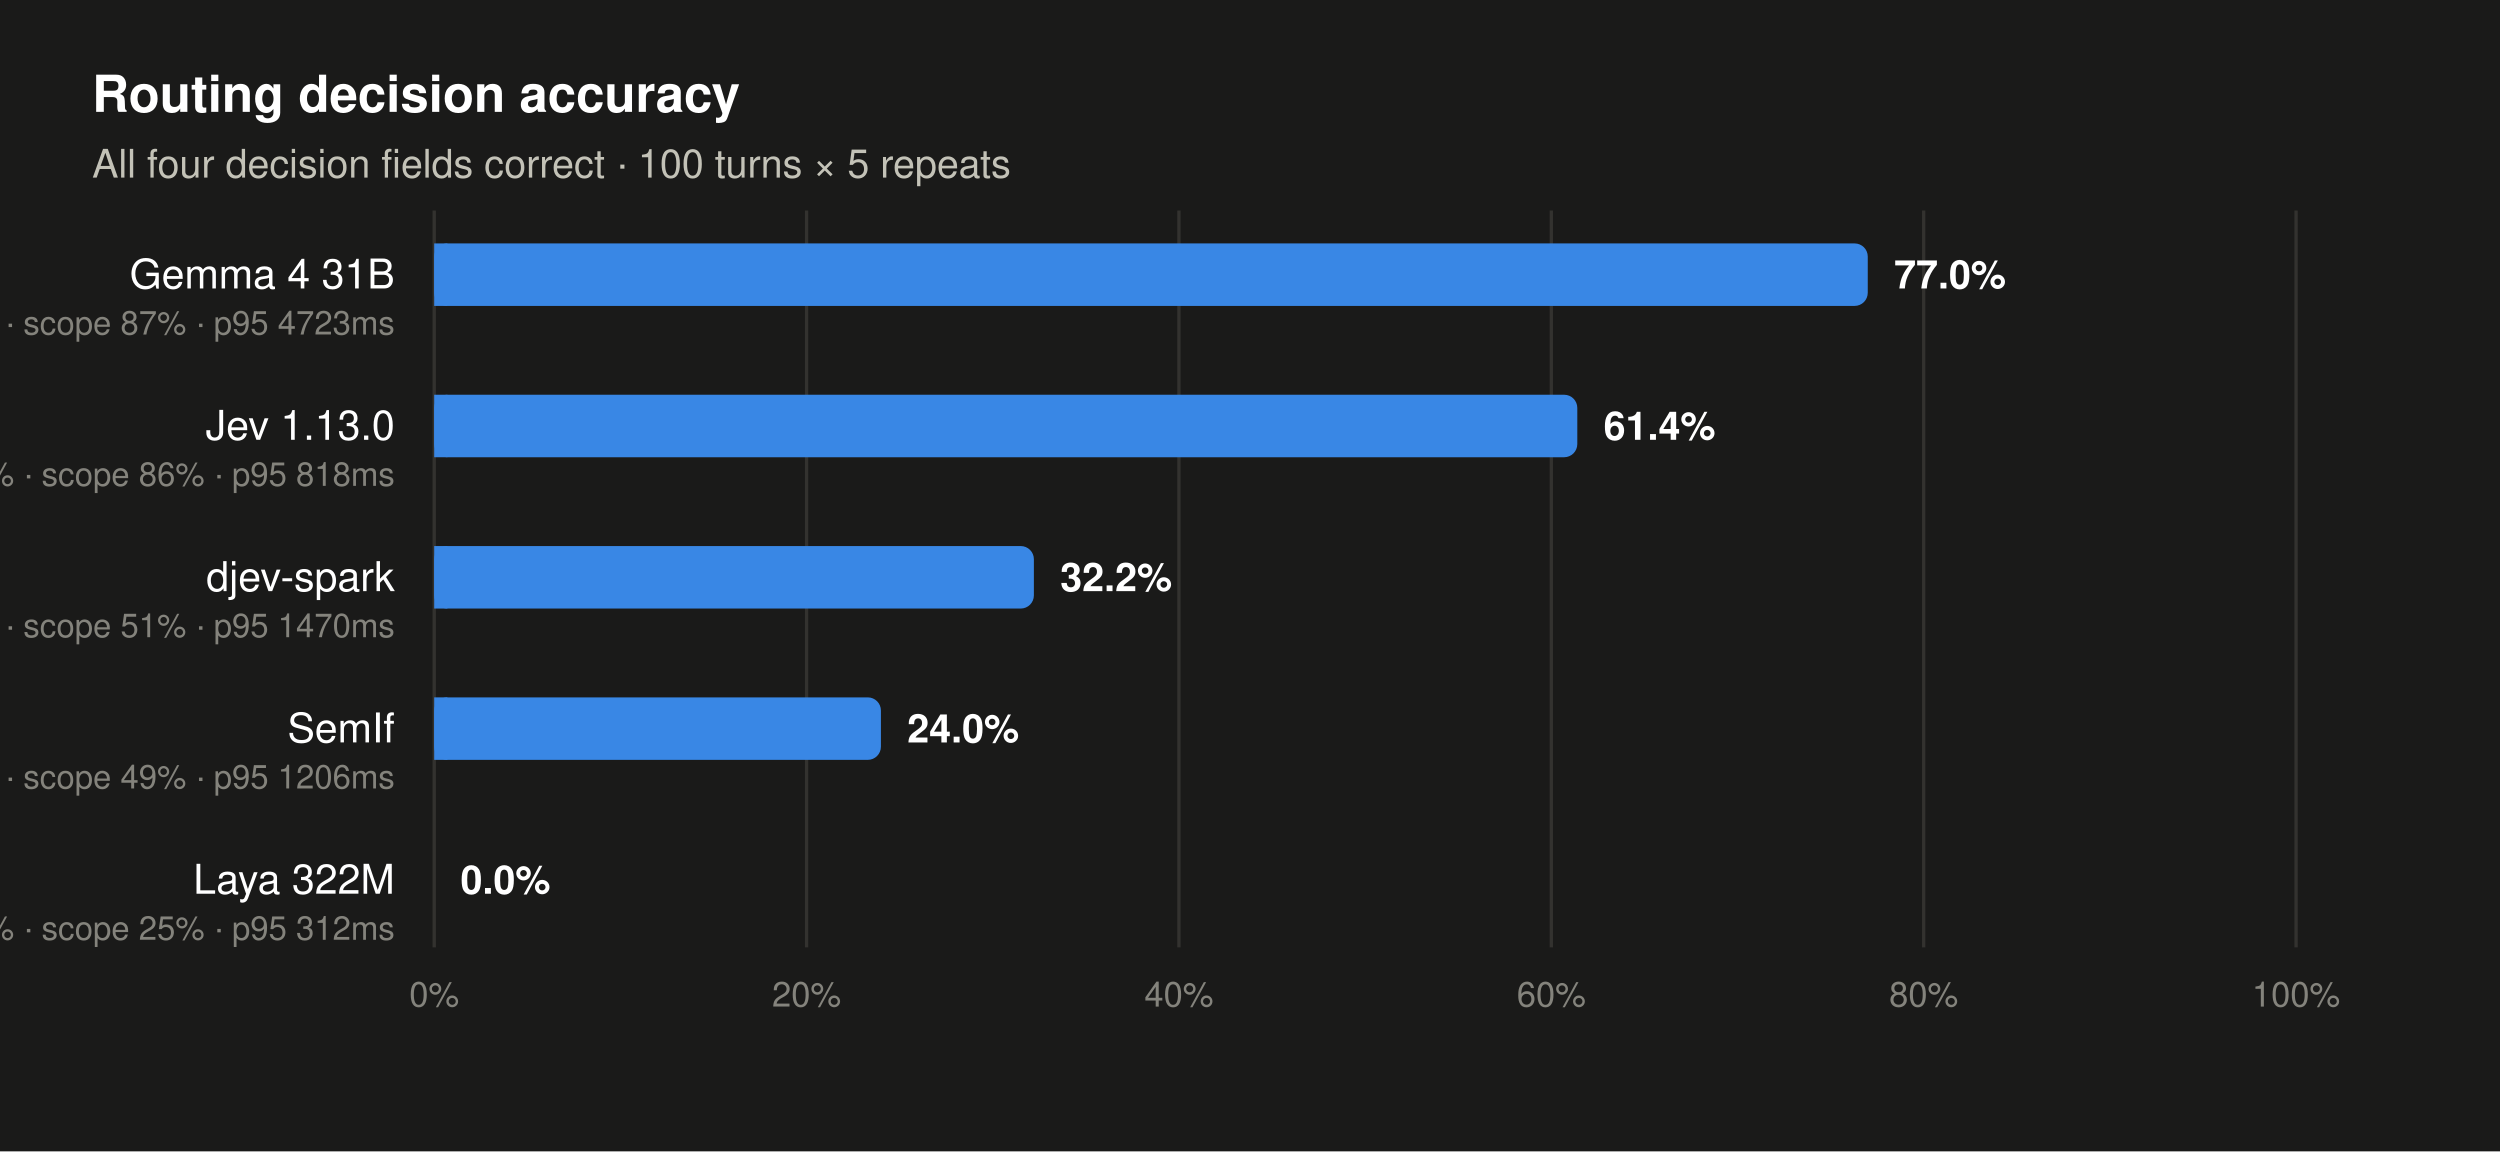
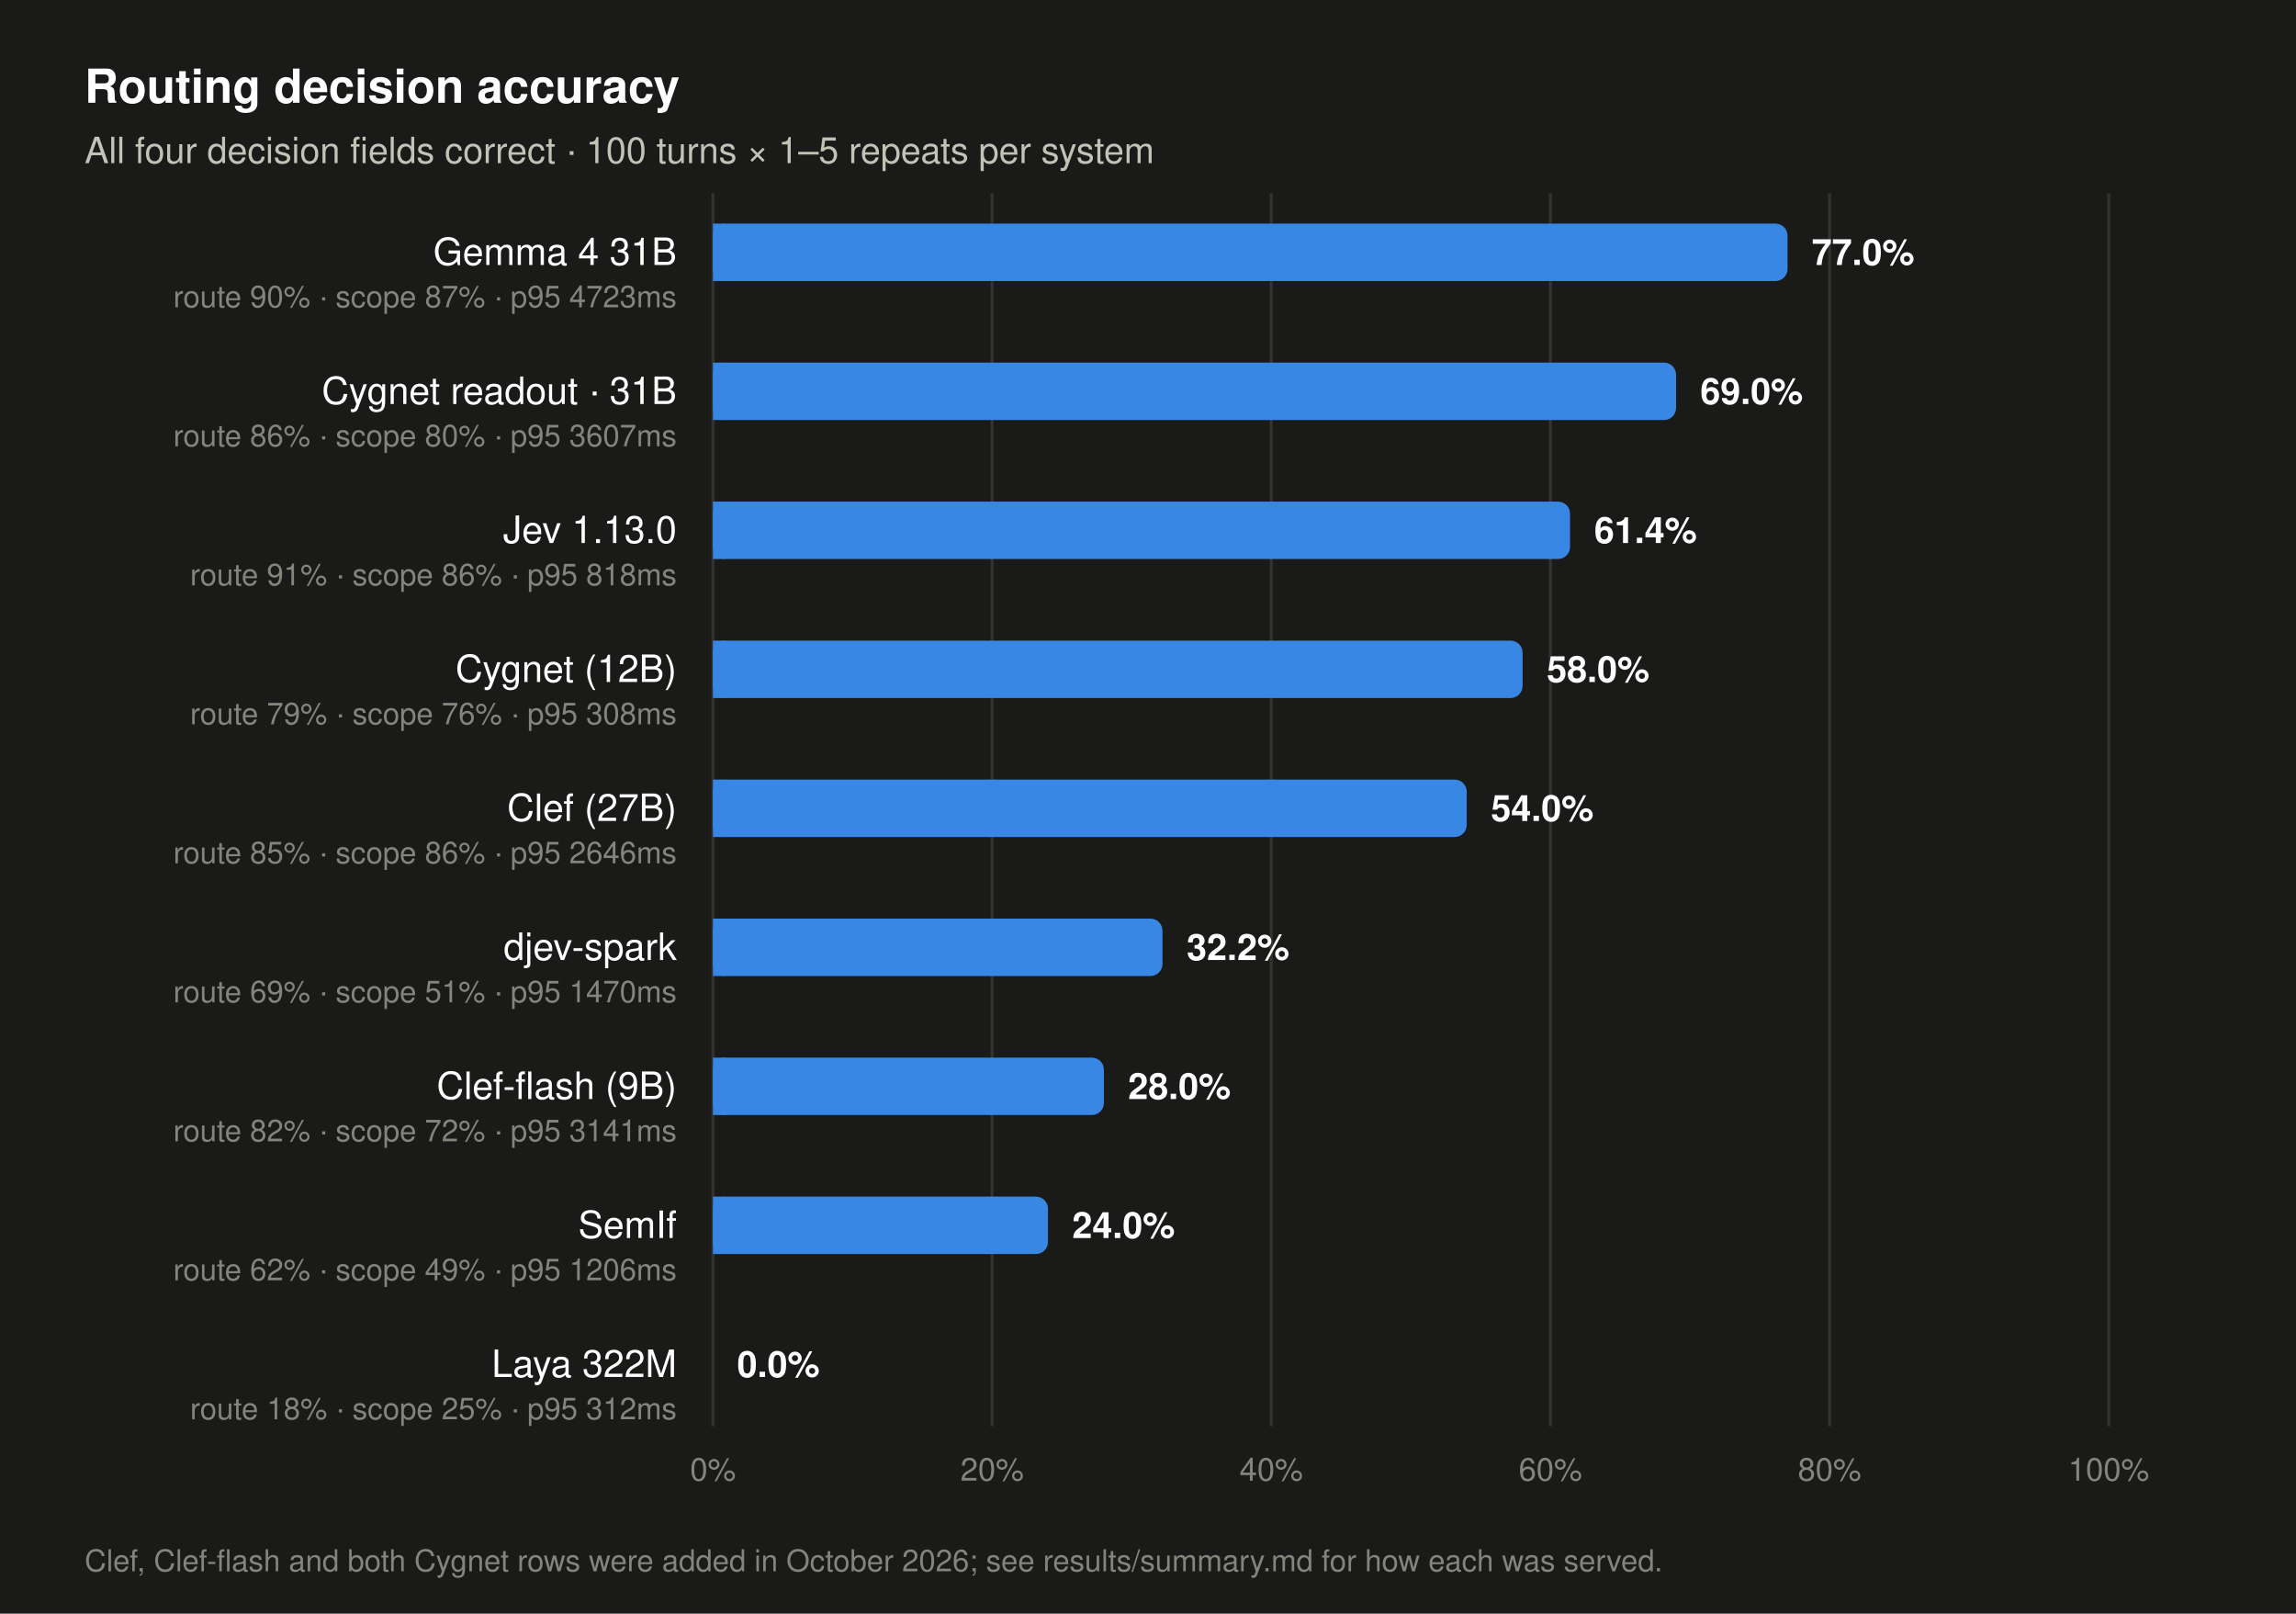
- <svg xmlns="http://www.w3.org/2000/svg" width="760" height="350" viewBox="0 0 760 350" font-family="-apple-system,BlinkMacSystemFont,Segoe UI,Helvetica,Arial,sans-serif">
-   <rect width="760" height="350" fill="#1a1a19" />
+ <svg xmlns="http://www.w3.org/2000/svg" width="760" height="534" viewBox="0 0 760 534" font-family="-apple-system,BlinkMacSystemFont,Segoe UI,Helvetica,Arial,sans-serif">
+   <rect width="760" height="534" fill="#1a1a19" />
  <text x="28" y="34" font-size="15.5" font-weight="600" fill="#ffffff">Routing decision accuracy</text>
-   <text x="28" y="54" font-size="12" fill="#c3c2b7">All four decision fields correct · 100 turns × 5 repeats</text>
-   <line x1="132.0" y1="64" x2="132.0" y2="288" stroke="#33322f" stroke-width="1" />
-   <text x="132.0" y="306" font-size="10.5" fill="#84837c" text-anchor="middle">0%</text>
-   <line x1="245.2" y1="64" x2="245.2" y2="288" stroke="#33322f" stroke-width="1" />
-   <text x="245.2" y="306" font-size="10.5" fill="#84837c" text-anchor="middle">20%</text>
-   <line x1="358.4" y1="64" x2="358.4" y2="288" stroke="#33322f" stroke-width="1" />
-   <text x="358.4" y="306" font-size="10.5" fill="#84837c" text-anchor="middle">40%</text>
-   <line x1="471.6" y1="64" x2="471.6" y2="288" stroke="#33322f" stroke-width="1" />
-   <text x="471.6" y="306" font-size="10.5" fill="#84837c" text-anchor="middle">60%</text>
-   <line x1="584.8" y1="64" x2="584.8" y2="288" stroke="#33322f" stroke-width="1" />
-   <text x="584.8" y="306" font-size="10.5" fill="#84837c" text-anchor="middle">80%</text>
-   <line x1="698.0" y1="64" x2="698.0" y2="288" stroke="#33322f" stroke-width="1" />
-   <text x="698.0" y="306" font-size="10.5" fill="#84837c" text-anchor="middle">100%</text>
-   <text x="120" y="87.7" font-size="12.5" fill="#ffffff" text-anchor="end">Gemma 4 31B</text>
-   <rect x="132" y="74" width="435.8" height="19" rx="4" fill="#3987e5" />
-   <rect x="132" y="74" width="4.0" height="19" fill="#3987e5" />
-   <text x="575.8" y="87.7" font-size="12" font-weight="600" fill="#ffffff">77.0%</text>
-   <text x="120" y="101.7" font-size="10" fill="#84837c" text-anchor="end">route 90% · scope 87% · p95 4723ms</text>
-   <text x="120" y="133.7" font-size="12.5" fill="#ffffff" text-anchor="end">Jev 1.13.0</text>
-   <rect x="132" y="120" width="347.5" height="19" rx="4" fill="#3987e5" />
-   <rect x="132" y="120" width="4.0" height="19" fill="#3987e5" />
-   <text x="487.5" y="133.7" font-size="12" font-weight="600" fill="#ffffff">61.4%</text>
-   <text x="120" y="147.7" font-size="10" fill="#84837c" text-anchor="end">route 91% · scope 86% · p95 818ms</text>
-   <text x="120" y="179.7" font-size="12.5" fill="#ffffff" text-anchor="end">djev-spark</text>
-   <rect x="132" y="166" width="182.3" height="19" rx="4" fill="#3987e5" />
-   <rect x="132" y="166" width="4.0" height="19" fill="#3987e5" />
-   <text x="322.3" y="179.7" font-size="12" font-weight="600" fill="#ffffff">32.2%</text>
-   <text x="120" y="193.7" font-size="10" fill="#84837c" text-anchor="end">route 69% · scope 51% · p95 1470ms</text>
-   <text x="120" y="225.7" font-size="12.5" fill="#ffffff" text-anchor="end">SemIf</text>
-   <rect x="132" y="212" width="135.8" height="19" rx="4" fill="#3987e5" />
-   <rect x="132" y="212" width="4.0" height="19" fill="#3987e5" />
-   <text x="275.8" y="225.7" font-size="12" font-weight="600" fill="#ffffff">24.0%</text>
-   <text x="120" y="239.7" font-size="10" fill="#84837c" text-anchor="end">route 62% · scope 49% · p95 1206ms</text>
-   <text x="120" y="271.7" font-size="12.5" fill="#ffffff" text-anchor="end">Laya 322M</text>
-   <text x="140.0" y="271.7" font-size="12" font-weight="600" fill="#ffffff">0.0%</text>
-   <text x="120" y="285.7" font-size="10" fill="#84837c" text-anchor="end">route 18% · scope 25% · p95 312ms</text>
+   <text x="28" y="54" font-size="12" fill="#c3c2b7">All four decision fields correct · 100 turns × 1–5 repeats per system</text>
+   <line x1="236.0" y1="64" x2="236.0" y2="472" stroke="#33322f" stroke-width="1" />
+   <text x="236.0" y="490" font-size="10.5" fill="#84837c" text-anchor="middle">0%</text>
+   <line x1="328.4" y1="64" x2="328.4" y2="472" stroke="#33322f" stroke-width="1" />
+   <text x="328.4" y="490" font-size="10.5" fill="#84837c" text-anchor="middle">20%</text>
+   <line x1="420.8" y1="64" x2="420.8" y2="472" stroke="#33322f" stroke-width="1" />
+   <text x="420.8" y="490" font-size="10.5" fill="#84837c" text-anchor="middle">40%</text>
+   <line x1="513.2" y1="64" x2="513.2" y2="472" stroke="#33322f" stroke-width="1" />
+   <text x="513.2" y="490" font-size="10.5" fill="#84837c" text-anchor="middle">60%</text>
+   <line x1="605.6" y1="64" x2="605.6" y2="472" stroke="#33322f" stroke-width="1" />
+   <text x="605.6" y="490" font-size="10.5" fill="#84837c" text-anchor="middle">80%</text>
+   <line x1="698.0" y1="64" x2="698.0" y2="472" stroke="#33322f" stroke-width="1" />
+   <text x="698.0" y="490" font-size="10.5" fill="#84837c" text-anchor="middle">100%</text>
+   <text x="224" y="87.7" font-size="12.5" fill="#ffffff" text-anchor="end">Gemma 4 31B</text>
+   <rect x="236" y="74" width="355.7" height="19" rx="4" fill="#3987e5" />
+   <rect x="236" y="74" width="4.0" height="19" fill="#3987e5" />
+   <text x="599.7" y="87.7" font-size="12" font-weight="600" fill="#ffffff">77.0%</text>
+   <text x="224" y="101.7" font-size="10" fill="#84837c" text-anchor="end">route 90% · scope 87% · p95 4723ms</text>
+   <text x="224" y="133.7" font-size="12.5" fill="#ffffff" text-anchor="end">Cygnet readout · 31B</text>
+   <rect x="236" y="120" width="318.8" height="19" rx="4" fill="#3987e5" />
+   <rect x="236" y="120" width="4.0" height="19" fill="#3987e5" />
+   <text x="562.8" y="133.7" font-size="12" font-weight="600" fill="#ffffff">69.0%</text>
+   <text x="224" y="147.7" font-size="10" fill="#84837c" text-anchor="end">route 86% · scope 80% · p95 3607ms</text>
+   <text x="224" y="179.7" font-size="12.5" fill="#ffffff" text-anchor="end">Jev 1.13.0</text>
+   <rect x="236" y="166" width="283.7" height="19" rx="4" fill="#3987e5" />
+   <rect x="236" y="166" width="4.0" height="19" fill="#3987e5" />
+   <text x="527.7" y="179.7" font-size="12" font-weight="600" fill="#ffffff">61.4%</text>
+   <text x="224" y="193.7" font-size="10" fill="#84837c" text-anchor="end">route 91% · scope 86% · p95 818ms</text>
+   <text x="224" y="225.7" font-size="12.5" fill="#ffffff" text-anchor="end">Cygnet (12B)</text>
+   <rect x="236" y="212" width="268.0" height="19" rx="4" fill="#3987e5" />
+   <rect x="236" y="212" width="4.0" height="19" fill="#3987e5" />
+   <text x="512.0" y="225.7" font-size="12" font-weight="600" fill="#ffffff">58.0%</text>
+   <text x="224" y="239.7" font-size="10" fill="#84837c" text-anchor="end">route 79% · scope 76% · p95 308ms</text>
+   <text x="224" y="271.7" font-size="12.5" fill="#ffffff" text-anchor="end">Clef (27B)</text>
+   <rect x="236" y="258" width="249.5" height="19" rx="4" fill="#3987e5" />
+   <rect x="236" y="258" width="4.0" height="19" fill="#3987e5" />
+   <text x="493.5" y="271.7" font-size="12" font-weight="600" fill="#ffffff">54.0%</text>
+   <text x="224" y="285.7" font-size="10" fill="#84837c" text-anchor="end">route 85% · scope 86% · p95 2646ms</text>
+   <text x="224" y="317.7" font-size="12.5" fill="#ffffff" text-anchor="end">djev-spark</text>
+   <rect x="236" y="304" width="148.8" height="19" rx="4" fill="#3987e5" />
+   <rect x="236" y="304" width="4.0" height="19" fill="#3987e5" />
+   <text x="392.8" y="317.7" font-size="12" font-weight="600" fill="#ffffff">32.2%</text>
+   <text x="224" y="331.7" font-size="10" fill="#84837c" text-anchor="end">route 69% · scope 51% · p95 1470ms</text>
+   <text x="224" y="363.7" font-size="12.5" fill="#ffffff" text-anchor="end">Clef-flash (9B)</text>
+   <rect x="236" y="350" width="129.4" height="19" rx="4" fill="#3987e5" />
+   <rect x="236" y="350" width="4.0" height="19" fill="#3987e5" />
+   <text x="373.4" y="363.7" font-size="12" font-weight="600" fill="#ffffff">28.0%</text>
+   <text x="224" y="377.7" font-size="10" fill="#84837c" text-anchor="end">route 82% · scope 72% · p95 3141ms</text>
+   <text x="224" y="409.7" font-size="12.5" fill="#ffffff" text-anchor="end">SemIf</text>
+   <rect x="236" y="396" width="110.9" height="19" rx="4" fill="#3987e5" />
+   <rect x="236" y="396" width="4.0" height="19" fill="#3987e5" />
+   <text x="354.9" y="409.7" font-size="12" font-weight="600" fill="#ffffff">24.0%</text>
+   <text x="224" y="423.7" font-size="10" fill="#84837c" text-anchor="end">route 62% · scope 49% · p95 1206ms</text>
+   <text x="224" y="455.7" font-size="12.5" fill="#ffffff" text-anchor="end">Laya 322M</text>
+   <text x="244.0" y="455.7" font-size="12" font-weight="600" fill="#ffffff">0.0%</text>
+   <text x="224" y="469.7" font-size="10" fill="#84837c" text-anchor="end">route 18% · scope 25% · p95 312ms</text>
+   <text x="28" y="520" font-size="10" fill="#84837c">Clef, Clef-flash and both Cygnet rows were added in October 2026; see results/summary.md for how each was served.</text>
</svg>
